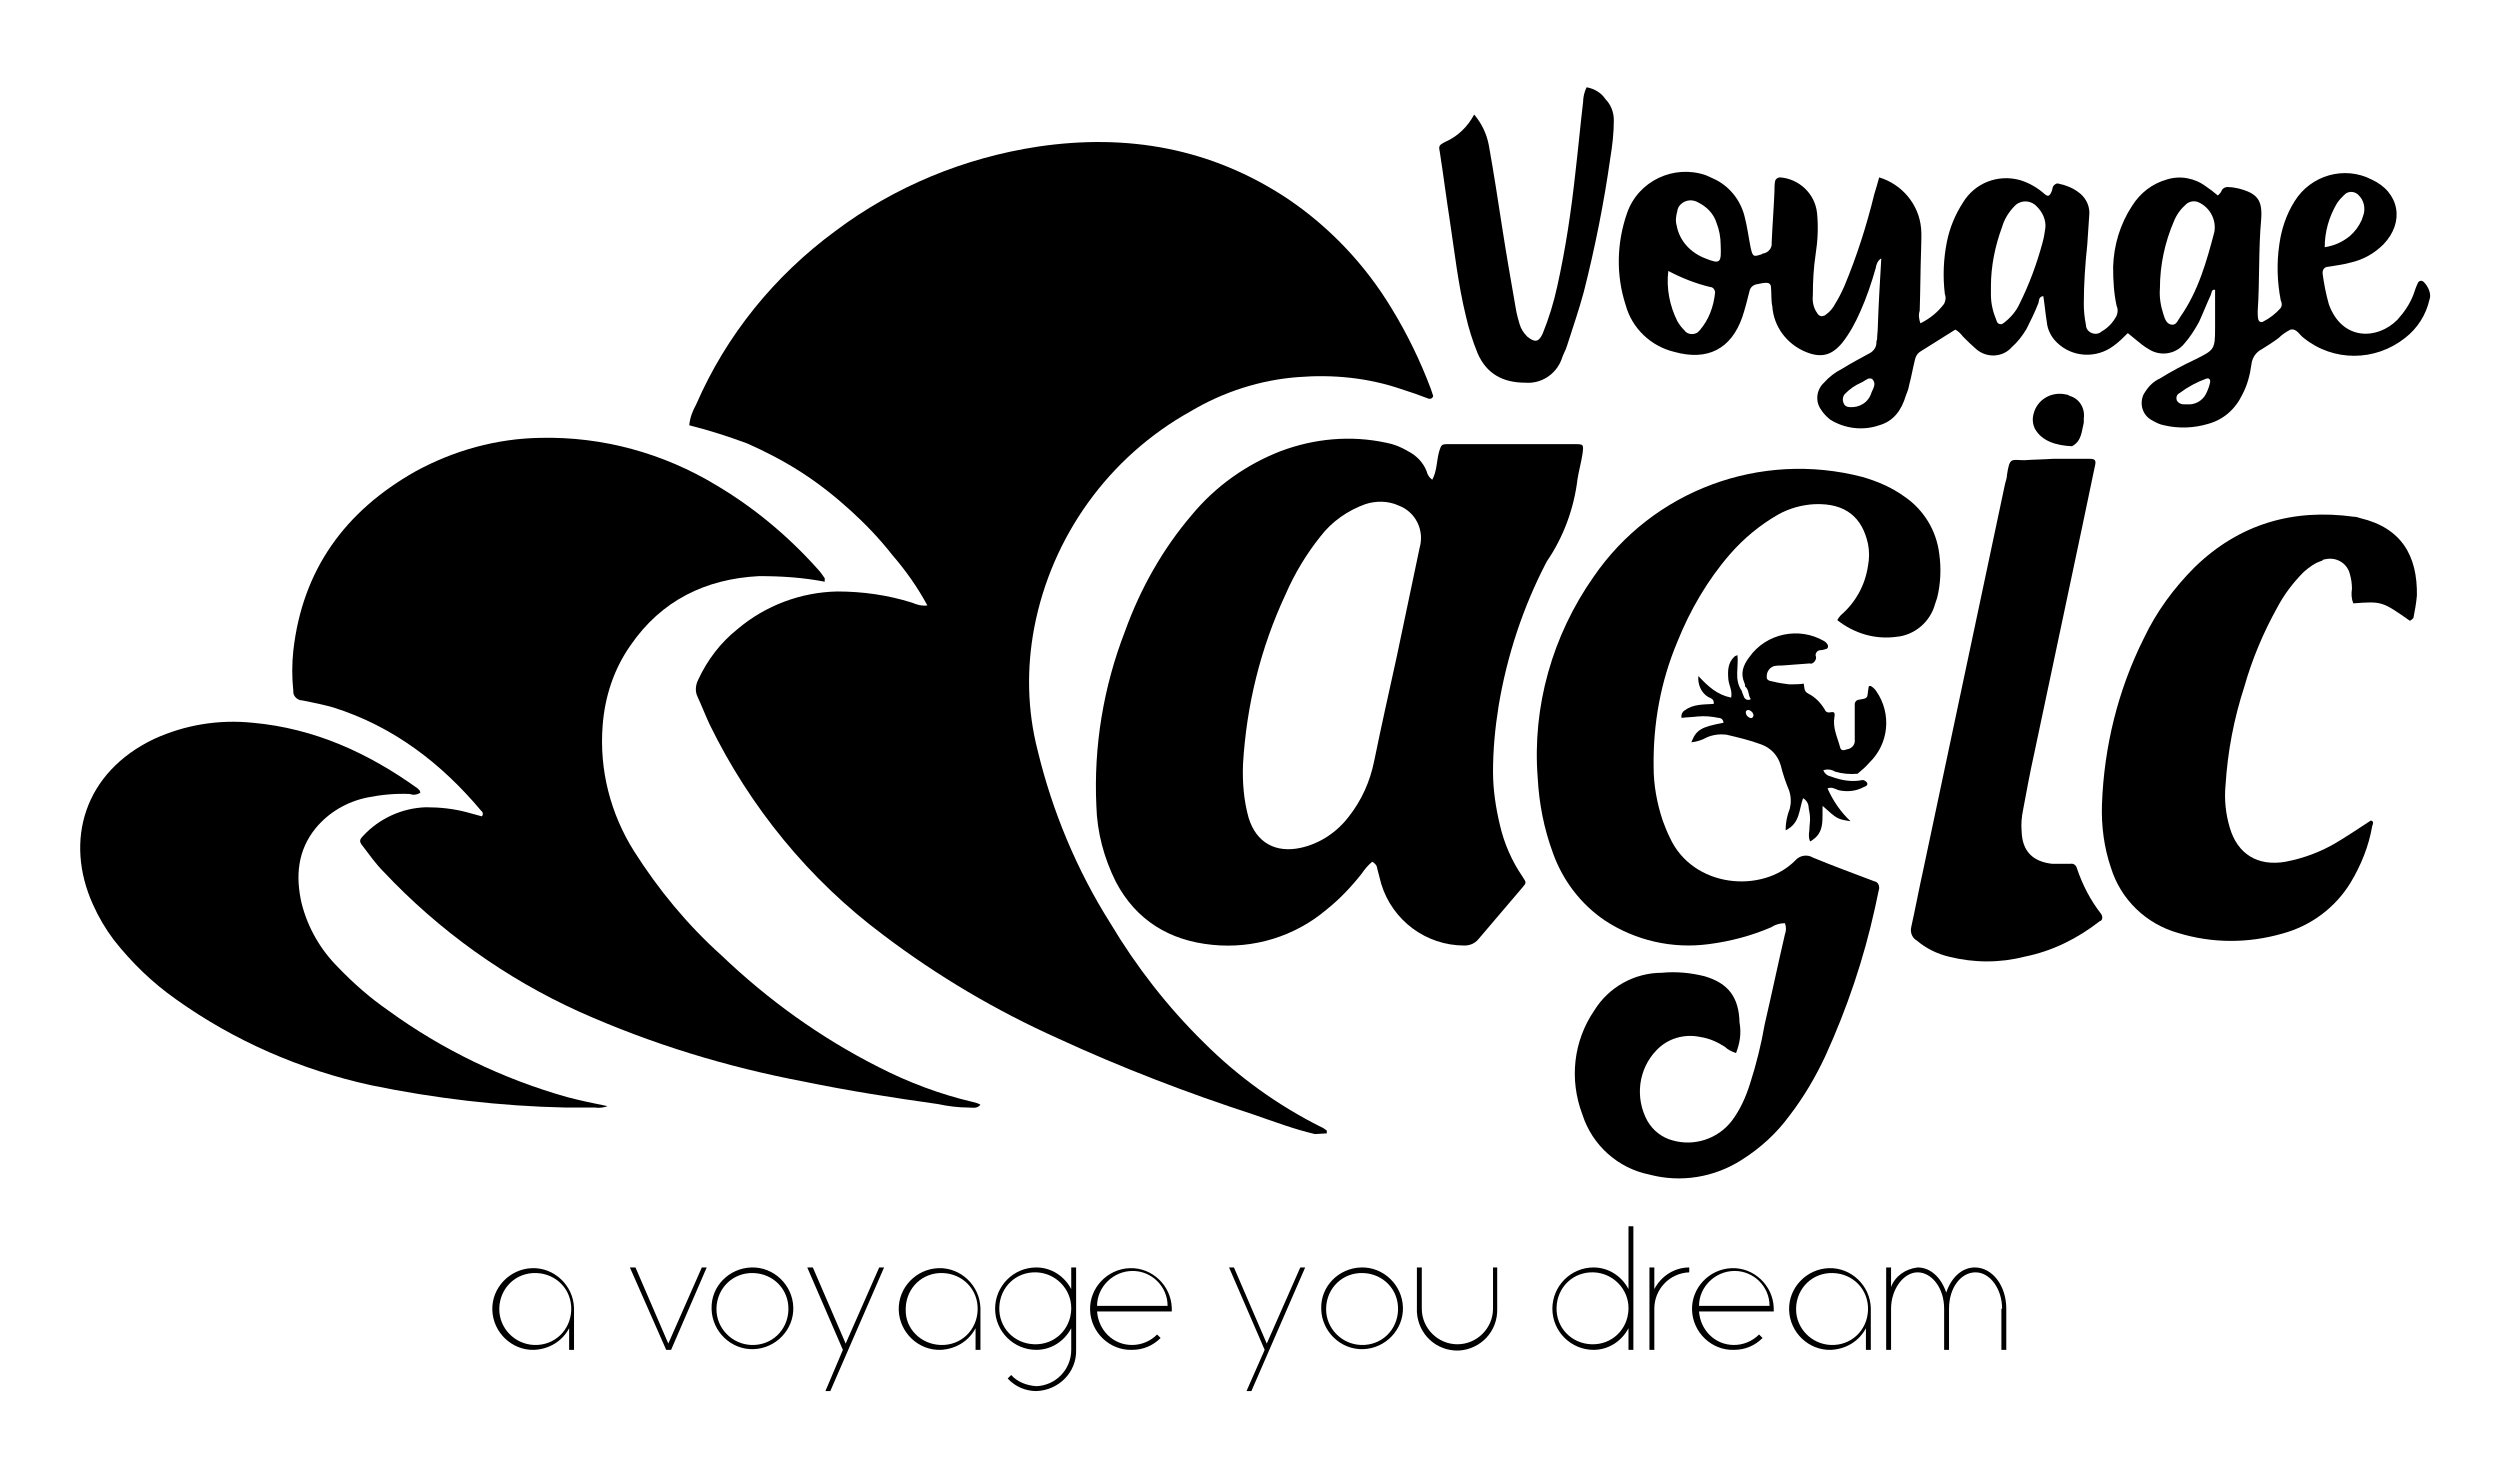
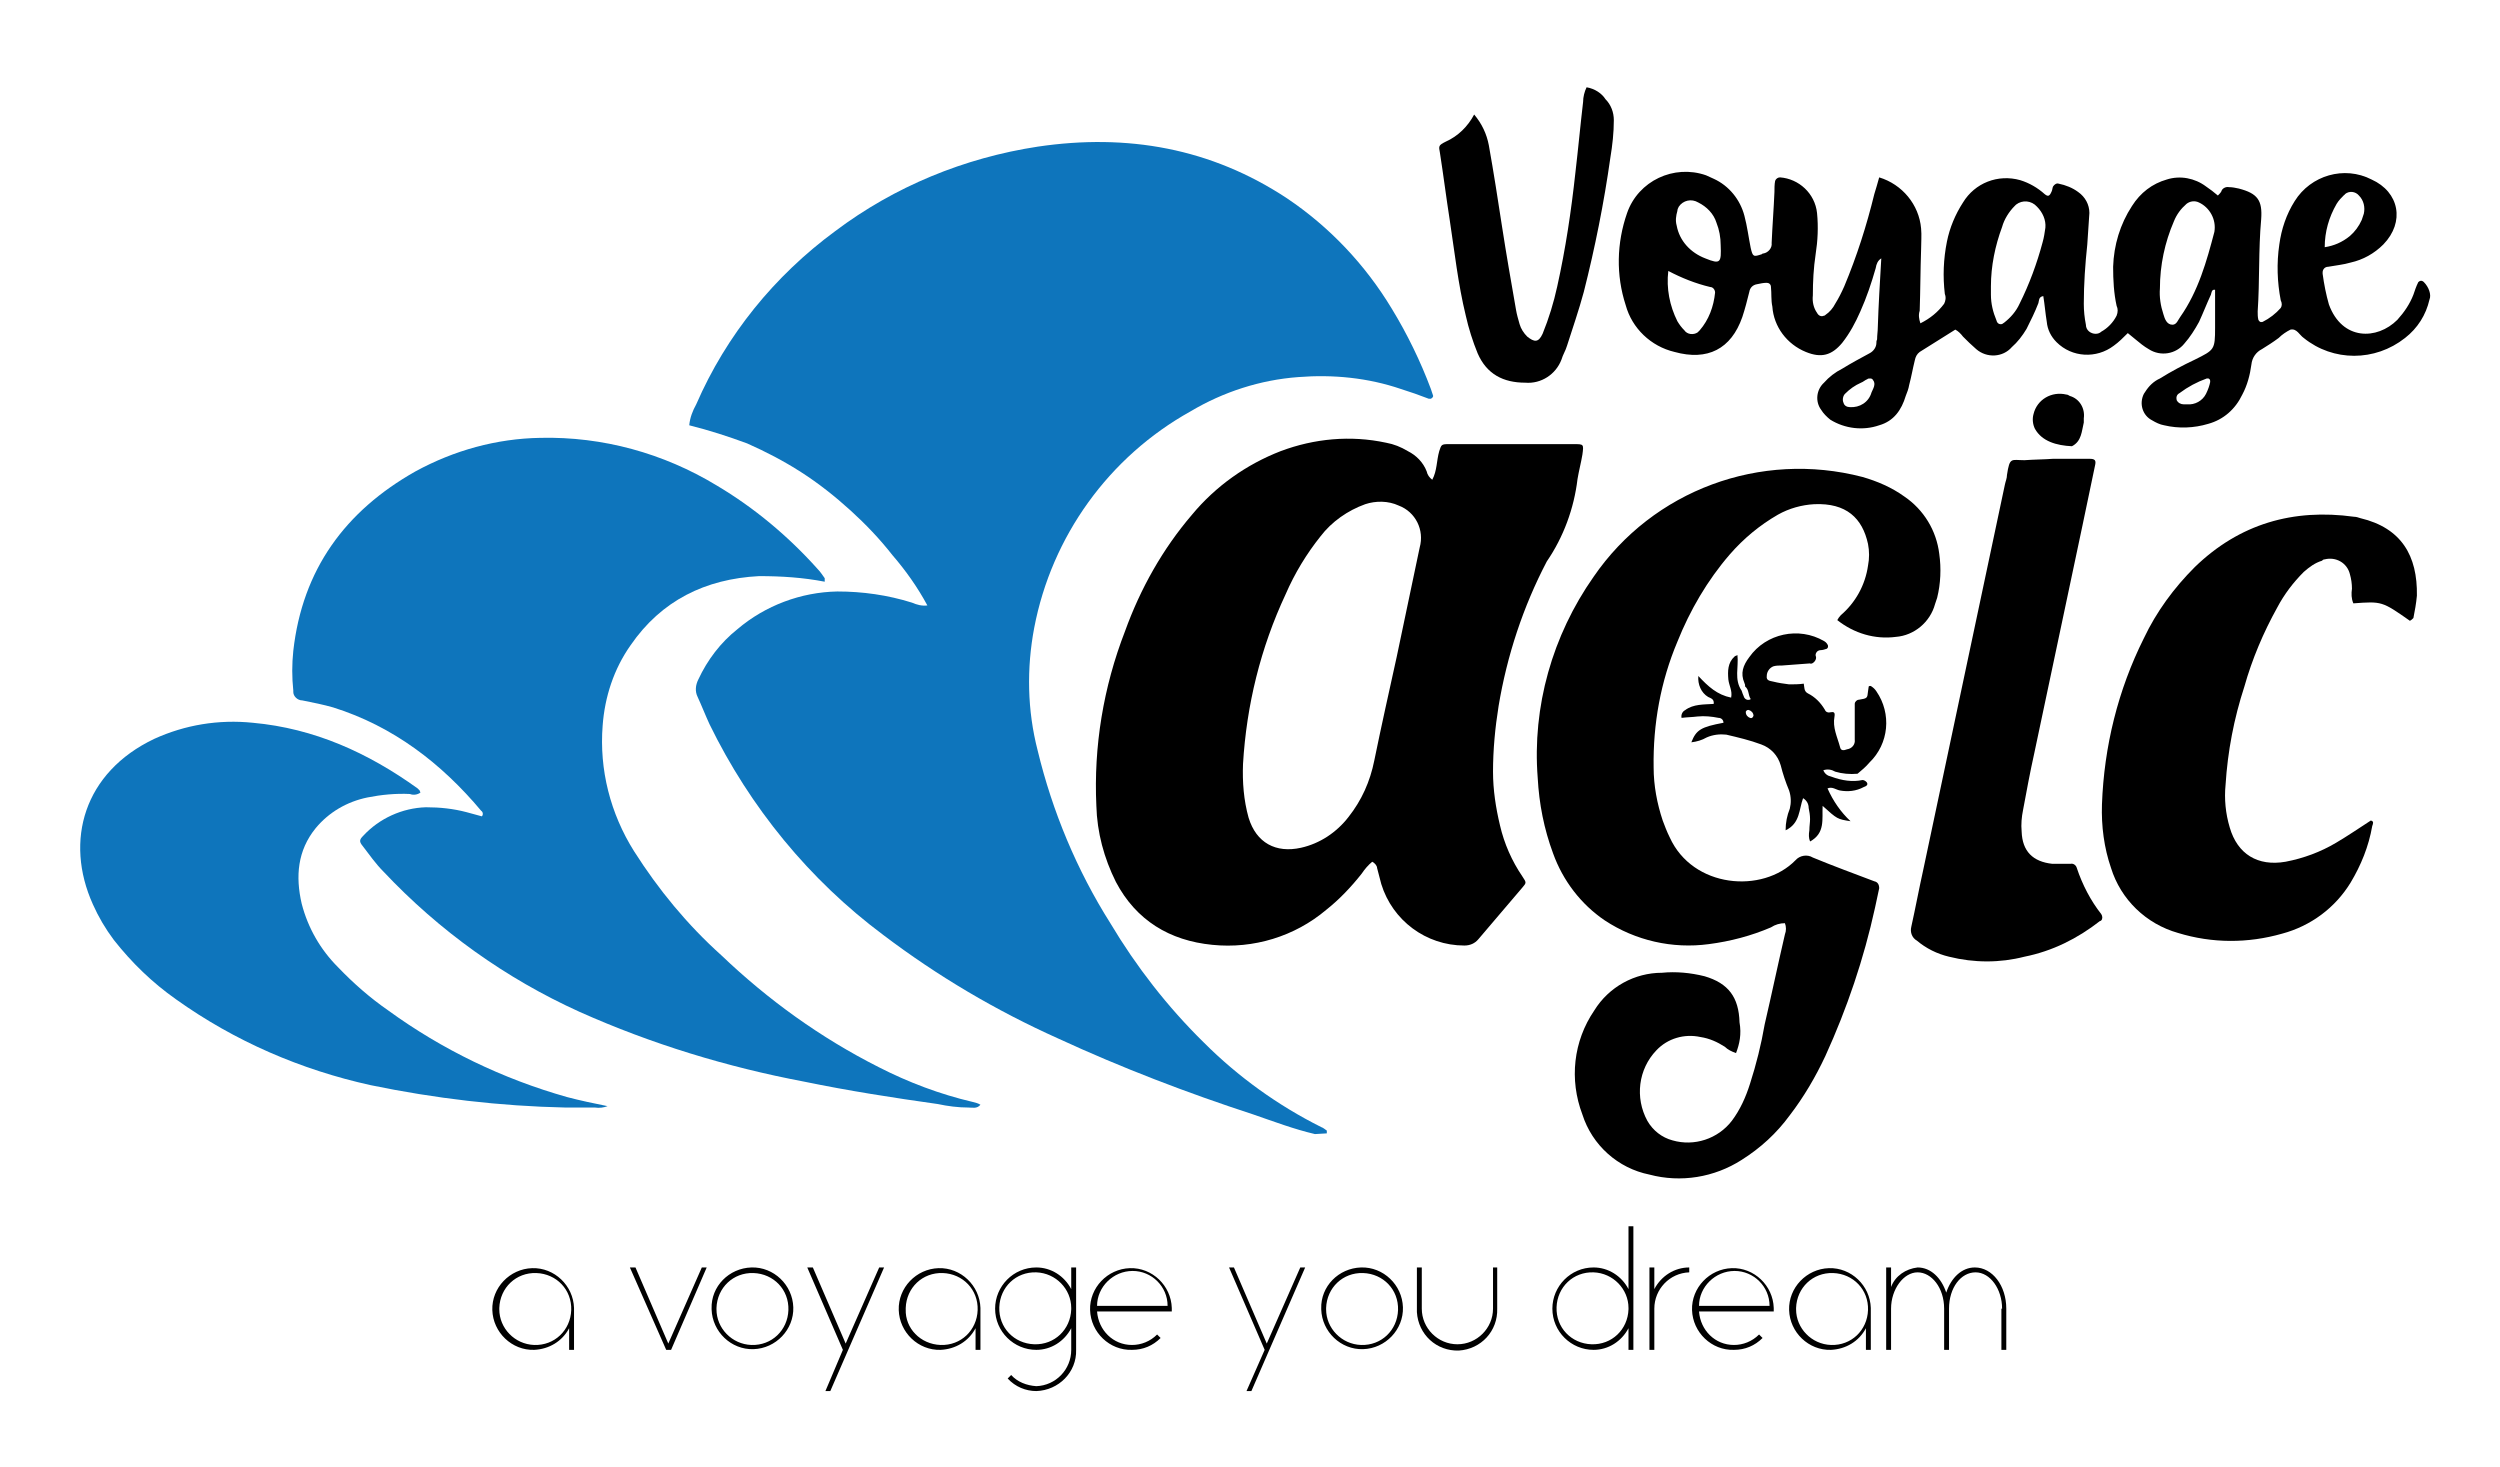
<svg xmlns="http://www.w3.org/2000/svg" id="logo" viewBox="0 0 358 210">
-   <g id="waves">
+   <g id="waves" fill="#0E75BC">
    <path class="st0 one" d="M188.3,162.4c-3-0.7-5.9-1.8-8.8-2.8c-9.5-3.1-18.9-6.7-28-10.9c-8.9-4-17.2-8.9-25-14.8    c-10.6-7.9-19.1-18.3-24.9-30.2c-0.6-1.3-1.1-2.6-1.7-3.9c-0.4-0.8-0.3-1.7,0.1-2.5c1.3-2.8,3.2-5.3,5.6-7.2    c4-3.4,9.1-5.3,14.3-5.4c3.6,0,7.2,0.5,10.7,1.6c0.7,0.3,1.4,0.5,2.2,0.4c-1.4-2.6-3.1-5-5-7.2c-1.8-2.3-3.8-4.4-6-6.4    c-2.2-2-4.6-3.9-7.1-5.5c-2.5-1.6-5-2.9-7.7-4.1c-2.7-1-5.5-1.9-8.3-2.6c0.1-1.1,0.5-2.1,1-3c4.3-9.9,11.2-18.4,19.9-24.8    c8.5-6.4,18.5-10.5,29-12.1c12.8-1.9,24.8,0.2,35.7,7.4c6.1,4.1,11.2,9.5,15,15.8c2.2,3.6,4.1,7.5,5.6,11.5    c0.1,0.3,0.2,0.6,0.3,0.9c0.1,0.2-0.1,0.4-0.3,0.5c-0.1,0-0.2,0-0.3,0c-1.3-0.5-2.7-1-4-1.4c-4.7-1.6-9.7-2.1-14.7-1.7    c-5.4,0.4-10.7,2.1-15.4,4.9c-11.7,6.5-19.9,17.9-22.4,31c-1.1,5.8-1,11.8,0.5,17.6c2.1,8.7,5.6,17.1,10.4,24.7    c3.7,6.2,8.2,12,13.4,17.1c4.9,4.9,10.6,9,16.8,12.1c0.3,0.1,0.5,0.3,0.8,0.5c0,0.1,0,0.3,0,0.4L188.3,162.4z" />
    <path class="st0 one" d="M138.7,158.6c-1.5,0-3-0.2-4.4-0.5c-6.4-0.9-12.8-1.9-19.1-3.2c-11.1-2.1-21.9-5.4-32.2-10    c-10.6-4.8-20.1-11.6-28.1-20.1c-1.1-1.1-2-2.4-3-3.7c-0.5-0.6-0.4-0.9,0.1-1.4c2.3-2.5,5.6-4,9-4.1c2,0,3.9,0.2,5.8,0.7l2.2,0.6    c0.2-0.2,0.2-0.6-0.1-0.8c0,0,0,0,0,0c-5.7-6.8-12.6-12.1-21.2-14.8c-1.4-0.4-2.9-0.7-4.4-1c-0.7,0-1.3-0.6-1.3-1.2    c0-0.1,0-0.1,0-0.2c-0.2-1.9-0.2-3.8,0-5.7c1.3-11.6,7.4-20,17.5-25.7c5.5-3,11.6-4.7,17.9-4.8c8.9-0.2,17.6,2.2,25.2,6.8    c5.4,3.2,10.3,7.3,14.5,12c0.4,0.4,0.7,0.9,1,1.3c0,0.2,0,0.3,0,0.5c-3.1-0.6-6.2-0.8-9.4-0.8c-7.7,0.4-14,3.5-18.4,9.9    c-2.4,3.4-3.7,7.4-4,11.5c-0.5,6.3,1.1,12.6,4.5,18c3.5,5.5,7.6,10.5,12.5,14.9c6.7,6.4,14.2,11.8,22.5,16c4.3,2.2,8.8,3.9,13.5,5    c0.4,0.1,0.8,0.2,1.1,0.4C139.9,158.8,139.3,158.6,138.7,158.6z" />
    <path class="st0 one" d="M85.2,158.6c-1.4,0-2.8,0-4.2,0c-9.4-0.2-18.7-1.3-27.9-3.2c-10-2.2-19.5-6.3-27.9-12.3    c-3.4-2.4-6.3-5.2-8.9-8.5c-1.2-1.6-2.2-3.3-3-5.1c-4.1-9.1-1.3-18.9,8.8-23.7c4.4-2,9.2-2.8,14.1-2.3c8.8,0.8,16.5,4.3,23.6,9.4    c0.1,0.1,0.2,0.2,0.3,0.3c0,0.1,0.1,0.2,0.1,0.3c-0.4,0.3-1,0.4-1.5,0.2c-2-0.1-4.1,0.1-6.1,0.5c-2.9,0.6-5.5,2.1-7.4,4.4    c-2.6,3.2-2.9,6.9-2,10.8c0.9,3.5,2.7,6.6,5.2,9.1c2.2,2.3,4.6,4.4,7.2,6.2c7.7,5.6,16.4,9.8,25.6,12.4c1.9,0.5,3.8,0.9,5.8,1.3    C86.5,158.6,85.8,158.7,85.2,158.6z" />
  </g>
  <path id="Crap" class="st0 one" d="M266.7,111.7c0.2,0,0.4,0.1,0.6,0.3c0.3,0.4-0.1,0.6-0.4,0.7c-1.1,0.6-2.3,0.7-3.4,0.5   c-0.6-0.1-1.1-0.6-1.8-0.3c0.8,1.8,1.9,3.4,3.3,4.7c-1.9-0.3-1.9-0.3-4-2.2c-0.1,1.9,0.4,3.9-1.8,5.1c-0.2-0.5-0.2-1-0.1-1.6   c0-0.6,0.1-1.1,0.1-1.6c0-0.6-0.1-1.1-0.2-1.6c0-0.6-0.3-1.1-0.8-1.4c-0.6,1.6-0.4,3.6-2.5,4.6c0-1.1,0.2-2.1,0.6-3.1   c0.2-0.8,0.2-1.7-0.1-2.6c-0.5-1.2-0.9-2.4-1.2-3.6c-0.4-1.4-1.4-2.5-2.8-3c-1.6-0.6-3.3-1-5-1.4c-0.9-0.1-1.9,0-2.8,0.4   c-0.7,0.4-1.4,0.6-2.2,0.7c0.7-1.8,1.4-2.2,4.6-2.8c0-0.4-0.3-0.7-0.7-0.7c0,0,0,0,0,0c-1-0.2-2-0.3-3-0.2c-0.8,0.1-1.5,0.1-2.3,0.2   c-0.1-0.4,0.1-0.9,0.5-1.1c1.2-0.9,2.7-0.8,4.1-0.9c0.1-0.7-0.4-0.8-0.8-1c-1-0.6-1.5-1.8-1.4-3c1.4,1.5,2.7,2.7,4.7,3.1   c0.2-1-0.3-1.7-0.4-2.6c-0.1-1.2-0.1-2.4,0.9-3.3c0.1-0.1,0.3-0.1,0.4-0.2c0.2,1.7-0.5,3.5,0.6,5.1c0.1,0.3,0.2,0.6,0.3,0.8   c0.1,0.4,0.5,0.6,0.8,0.5c0.1,0,0.1,0,0.2-0.1c-0.4-0.6-0.2-1.3-0.8-1.8c0-0.2,0-0.3-0.1-0.5c-0.6-1.4-0.2-2.5,0.7-3.7   c2.4-3.4,7.1-4.4,10.7-2.3c0.2,0.1,0.4,0.3,0.5,0.5c0.1,0.1,0.1,0.4,0,0.5c0,0-0.1,0.1-0.1,0.1c-0.3,0.1-0.6,0.2-0.9,0.2   c-0.3,0-0.6,0.2-0.7,0.6c0,0.1,0,0.1,0,0.2c0.2,0.4-0.1,0.9-0.5,1.1c-0.1,0-0.2,0.1-0.3,0c-1.3,0.1-2.7,0.2-4,0.3   c-0.4,0-0.8,0-1.2,0.1c-0.6,0.2-1,0.8-1,1.4c-0.1,0.7,0.5,0.7,0.9,0.8c0.8,0.2,1.5,0.3,2.3,0.4c0.7,0,1.4,0,2.1-0.1   c0.1,0.5,0,1.1,0.6,1.4c1,0.5,1.8,1.3,2.4,2.3c0.1,0.3,0.4,0.5,0.8,0.4c0.5-0.1,0.7,0,0.6,0.6c-0.3,1.6,0.4,2.9,0.8,4.4   c0.1,0.5,0.5,0.5,1,0.3c0.7-0.1,1.2-0.7,1.1-1.4c0,0,0-0.1,0-0.1c0-1.7,0-3.3,0-5c0-0.3,0.3-0.6,0.6-0.6c1.2-0.2,1.2-0.2,1.3-1.2   c0-0.2,0.1-0.5,0.1-0.7c0.1-0.1,0.3-0.1,0.4,0c0.3,0.2,0.5,0.4,0.7,0.7c2.2,3.2,1.8,7.5-1,10.2c-0.5,0.6-1.1,1.1-1.7,1.6   c-1.1,0.1-2.2,0-3.2-0.3c-0.5-0.3-1.1-0.4-1.7-0.2c0.2,0.5,0.6,0.8,1.1,0.9C263.8,111.8,265.3,112,266.7,111.7z M251.1,102.5   c0-0.4-0.3-0.7-0.6-0.8c-0.2-0.1-0.4,0-0.5,0.2c0,0,0,0.1,0,0.1c0,0.4,0.3,0.7,0.6,0.8C250.8,102.9,251,102.8,251.1,102.5   C251.1,102.6,251.1,102.5,251.1,102.5z" />
  <g id="magic">
    <path class="st1 one" d="M196.5,123.4c-0.6,0.5-1.1,1.1-1.5,1.7c-1.5,1.9-3.2,3.7-5.1,5.2c-4.5,3.8-10.4,5.6-16.3,5    c-6.1-0.6-10.9-3.5-13.8-9c-1.7-3.4-2.7-7.1-2.8-10.9c-0.4-8.5,1-17,4.1-25c2.2-6.1,5.4-11.8,9.6-16.7c3.4-4.1,7.8-7.2,12.7-9.1    c4.8-1.8,10-2.3,15.1-1.2c1.1,0.2,2.1,0.6,3.1,1.2c1.2,0.6,2.2,1.6,2.7,2.9c0.1,0.5,0.4,0.9,0.8,1.2c0.7-1.3,0.6-2.7,1-4.1    c0.3-0.9,0.3-1,1.3-1c1.6,0,3.3,0,5,0h13c1.4,0,1.4,0,1.2,1.5c-0.2,1.2-0.5,2.3-0.7,3.5c-0.5,4.2-2,8.3-4.4,11.8    c-3.4,6.5-5.7,13.5-6.9,20.7c-0.5,3.1-0.8,6.3-0.8,9.4c0,2.6,0.4,5.2,1,7.7c0.6,2.6,1.7,5.1,3.2,7.3c0.6,0.9,0.6,0.9,0,1.6    c-2.1,2.5-4.2,4.9-6.3,7.4c-0.5,0.6-1.2,0.9-2,0.9c-5.5,0-10.3-3.6-11.9-8.8c-0.2-0.8-0.4-1.5-0.6-2.3    C197.2,124,196.9,123.6,196.5,123.4z M178,109.4c-0.1,2.6,0.1,5.2,0.8,7.7c1.1,3.6,3.9,5.1,7.5,4.3c2.7-0.6,5.1-2.2,6.8-4.4    c1.9-2.4,3.1-5.1,3.7-8.1c1-4.9,2.1-9.8,3.2-14.8c1.1-5.2,2.2-10.5,3.3-15.7c0.7-2.5-0.6-5.1-3-6c-1.5-0.7-3.3-0.7-4.8-0.2    c-2.5,0.9-4.8,2.5-6.4,4.6c-2,2.5-3.7,5.3-5,8.3C180.5,92.8,178.5,101,178,109.4z" />
    <path class="st2 one" d="M248.6,150.8c-0.6-0.2-1.2-0.5-1.6-0.9c-1.1-0.7-2.2-1.2-3.5-1.4c-2.3-0.5-4.7,0.2-6.3,1.9    c-2.6,2.7-3.1,6.8-1.3,10.1c0.8,1.4,2.1,2.4,3.6,2.8c3.1,0.9,6.5-0.2,8.5-2.8c1.2-1.6,2-3.4,2.6-5.3c0.9-2.8,1.6-5.6,2.1-8.5    c1-4.3,1.9-8.6,2.9-12.9c0.2-0.5,0.2-1.1,0-1.6c-0.7,0-1.4,0.2-2,0.6c-2.8,1.2-5.8,2-8.9,2.4c-5.2,0.7-10.5-0.5-14.9-3.4    c-3.4-2.3-6-5.7-7.4-9.6c-1.3-3.5-2-7.1-2.2-10.8c-0.8-10.2,2.1-20.4,8-28.8c8.5-12.4,23.9-18.1,38.5-14.3c2.1,0.6,4.2,1.5,6,2.8    c2.8,1.9,4.6,4.9,5,8.2c0.3,2.1,0.2,4.3-0.3,6.3c-0.1,0.3-0.2,0.6-0.3,0.9c-0.7,2.6-3,4.5-5.6,4.7c-3,0.4-6-0.5-8.4-2.4    c0.1-0.2,0.3-0.5,0.5-0.7c2.1-1.8,3.5-4.3,3.9-7.1c0.2-1,0.2-2.1,0-3.1c-0.8-3.7-3.1-5.9-7.7-5.7c-1.8,0.1-3.6,0.6-5.2,1.5    c-2.6,1.5-4.9,3.4-6.9,5.7c-3.2,3.7-5.7,8-7.5,12.5c-2.4,5.7-3.5,11.8-3.4,18c0,2.6,0.5,5.2,1.3,7.6c0.3,0.8,0.6,1.6,1,2.4    c3.3,7.3,13.3,8.1,18,3.3c0.6-0.7,1.7-0.9,2.5-0.4c2.9,1.2,5.9,2.3,8.8,3.4c0.5,0.1,0.7,0.5,0.7,1c0,0,0,0,0,0    c-0.2,0.9-0.4,1.9-0.6,2.8c-1.6,7.3-4,14.4-7.1,21.2c-1.4,3-3.1,5.9-5.1,8.5c-1.9,2.6-4.2,4.7-6.9,6.4c-3.9,2.5-8.7,3.3-13.2,2.1    c-4.5-0.9-8.2-4.2-9.6-8.6c-1.9-5-1.3-10.5,1.7-14.9c2.1-3.4,5.8-5.4,9.7-5.4c2-0.2,4.1,0,6.1,0.5c3.4,1,4.9,3,5,6.6    C249.4,148.1,249.1,149.5,248.6,150.8z" />
    <path class="st3 one" d="M345.1,88.9c-4-2.8-4-2.8-8.1-2.5c-0.3-0.7-0.3-1.4-0.2-2.1c0-0.7-0.1-1.4-0.3-2.1c-0.4-1.6-2-2.5-3.6-2.1    c-0.2,0-0.3,0.1-0.4,0.2c-1,0.3-1.8,0.9-2.6,1.6c-1.5,1.5-2.8,3.2-3.8,5.1c-2,3.6-3.6,7.4-4.7,11.3c-1.5,4.6-2.4,9.3-2.7,14.1    c-0.2,2,0,4.1,0.6,6.1c1.1,3.8,4,5.6,8,4.9c2.6-0.5,5-1.4,7.2-2.7c1.7-1,3.3-2.1,5-3.2c0.5,0.1,0.3,0.5,0.2,0.8    c-0.5,2.9-1.6,5.6-3.1,8.1c-2.2,3.6-5.7,6.2-9.8,7.3c-4.9,1.4-10,1.4-14.9-0.1c-4.6-1.3-8.2-4.8-9.6-9.3c-1-2.9-1.4-6-1.3-9.1    c0.3-8.3,2.3-16.4,6-23.8c1.8-3.8,4.3-7.2,7.3-10.2c6.4-6.2,14.1-8.4,22.8-7.2c0.3,0,0.6,0.1,0.9,0.2c5.9,1.4,8.2,5.4,8.1,11.1    c-0.1,1.1-0.3,2.2-0.5,3.2C345.4,88.7,345.3,88.8,345.1,88.9z" />
    <path class="st2 one" d="M294,65.7c1.7,0,3.5,0,5.2,0c0.8,0,1,0.2,0.8,1c-0.6,2.9-1.2,5.7-1.8,8.6c-2.3,10.9-4.6,21.7-6.9,32.6    c-0.6,2.7-1.1,5.4-1.6,8.1c-0.2,1-0.3,2-0.2,3.1c0.1,2.8,1.6,4.3,4.4,4.6c0.9,0,1.7,0,2.6,0c0.4-0.1,0.8,0.2,0.9,0.6    c0.8,2.4,2,4.7,3.5,6.6c0.2,0.3,0.2,0.7,0,0.9c0,0-0.1,0.1-0.2,0.1c-3.2,2.5-6.8,4.3-10.8,5.1c-3.5,0.9-7.2,0.9-10.8,0    c-1.7-0.4-3.3-1.2-4.6-2.3c-0.7-0.4-1-1.2-0.8-2c0.6-2.7,1.1-5.4,1.7-8.1c3.9-18.4,7.8-36.8,11.7-55.2c0.1-0.5,0.3-0.9,0.3-1.4    c0.4-2.6,0.6-2.1,2.5-2.1C291.3,65.8,292.6,65.8,294,65.7C294,65.8,294,65.8,294,65.7z" />
    <path class="st4 one" d="M298.4,59.9c0,0.2,0,0.4,0,0.6c-0.3,1.2-0.3,2.7-1.7,3.4c-2.2-0.1-4.3-0.7-5.3-2.5c-0.3-0.6-0.4-1.4-0.2-2.1    c0.5-2.1,2.6-3.3,4.7-2.8c0.2,0,0.3,0.1,0.5,0.2C297.8,57.1,298.6,58.5,298.4,59.9z" />
  </g>
  <g id="voyage">
    <path class="st0 one" d="M347.1,40.4C347,40.4,347,40.4,347.1,40.4c-0.3-0.3-0.6-0.2-0.8,0c-0.3,0.6-0.5,1.2-0.7,1.8    c-0.5,1.3-1.3,2.5-2.3,3.6c-2.9,2.9-7.9,3-9.8-2.2c-0.4-1.4-0.7-2.9-0.9-4.4c0-0.1,0-0.1,0-0.2c0-0.4,0.3-0.8,0.8-0.8    c1.1-0.2,2.2-0.3,3.2-0.6c1.8-0.4,3.4-1.3,4.7-2.6c3.1-3.2,2.3-7.5-1.7-9.3c-3.9-2-8.7-0.6-11,3.1c-1.2,1.9-1.9,4-2.2,6.2    c-0.4,2.7-0.3,5.4,0.2,8c0.2,0.4,0.2,0.8,0,1.1c-0.7,0.8-1.6,1.5-2.6,2c0,0,0,0-0.1,0c-0.2,0.1-0.4-0.1-0.5-0.3    c-0.1-0.4-0.1-0.8-0.1-1.2c0.3-4.4,0.1-8.8,0.5-13.2c0.2-2.7-0.5-3.7-3.2-4.4c-0.5-0.1-0.9-0.2-1.4-0.2c-0.5-0.1-1,0.2-1.1,0.6    c-0.1,0.2-0.3,0.4-0.5,0.6c-0.6-0.5-1.1-0.9-1.7-1.3c-1.6-1.2-3.7-1.6-5.6-1c-2.1,0.6-3.8,1.9-5,3.8c-1.7,2.6-2.6,5.6-2.7,8.7    c0,1.9,0.1,3.8,0.5,5.6c0.2,0.4,0.2,0.9,0,1.4c-0.5,1-1.3,1.8-2.2,2.3c-0.2,0.2-0.5,0.3-0.8,0.3c-0.7,0-1.4-0.5-1.4-1.3    c-0.2-1-0.3-2-0.3-3c0-2.8,0.2-5.7,0.5-8.5c0.1-1.5,0.2-3,0.3-4.5c0-1.2-0.6-2.3-1.6-3c-0.8-0.6-1.8-1-2.8-1.2    c-0.3-0.1-0.6,0.1-0.8,0.4c-0.1,0.2-0.1,0.5-0.2,0.7c-0.3,0.7-0.5,0.8-1,0.4c-1-0.9-2.2-1.6-3.5-2c-3.2-0.9-6.5,0.4-8.2,3.2    c-1.1,1.7-1.9,3.6-2.3,5.6c-0.5,2.5-0.6,5-0.3,7.5c0.2,0.5,0.1,1-0.1,1.4c-0.9,1.2-2,2.1-3.4,2.8c-0.2-0.6-0.3-1.2-0.1-1.8    c0.1-2.9,0.1-5.8,0.2-8.7c0-1.1,0.1-2.1,0-3.1c-0.3-3.4-2.7-6.3-6-7.3c-0.2,0.8-0.5,1.7-0.7,2.4c-1.1,4.5-2.5,8.9-4.3,13.2    c-0.4,0.9-0.8,1.7-1.3,2.5c-0.3,0.6-0.8,1.2-1.4,1.6c-0.1,0.1-0.1,0.1-0.2,0.1c-0.4,0.2-0.8,0-1-0.4c-0.5-0.7-0.7-1.6-0.6-2.5    c0-2,0.1-3.9,0.4-5.9c0.3-1.9,0.4-3.9,0.2-5.9c-0.3-2.8-2.6-4.9-5.3-5.1c0,0,0,0,0,0c-0.3,0-0.6,0.2-0.7,0.5    c-0.1,0.5-0.1,1.1-0.1,1.6c-0.1,2.4-0.3,4.9-0.4,7.3c0.1,0.7-0.5,1.4-1.2,1.5c-0.1,0-0.1,0-0.2,0.1c-1.2,0.4-1.3,0.4-1.6-0.9    c-0.3-1.5-0.5-3.1-0.9-4.6c-0.6-2.3-2.2-4.3-4.4-5.3c-0.4-0.2-0.7-0.3-1.1-0.5c-4.6-1.6-9.7,0.8-11.3,5.4    c-1.5,4.3-1.6,8.9-0.2,13.2c0.9,3.3,3.6,5.9,7,6.7c4.7,1.3,8.1-0.4,9.7-5c0.4-1.2,0.7-2.4,1-3.6c0.1-0.6,0.5-1,1.1-1.1    c0.5-0.1,0.9-0.2,1.4-0.2c0,0,0,0,0,0c0.3,0,0.6,0.2,0.6,0.6c0.1,0.9,0,1.9,0.2,2.8c0.2,2.9,2.1,5.4,4.8,6.5    c2.2,0.9,3.7,0.5,5.2-1.3c1.1-1.4,1.9-2.9,2.6-4.5c0.9-2,1.6-4.1,2.2-6.2c0.1-0.6,0.3-1.1,0.8-1.4c-0.2,3.5-0.4,6.7-0.5,9.9    c0,0.5-0.1,1.1-0.1,1.7c-0.1,0.2-0.1,0.3-0.1,0.5c0,0.6-0.4,1.2-1,1.5c-1.3,0.7-2.6,1.4-3.9,2.2c-1,0.5-1.9,1.2-2.6,2    c-1.1,1-1.3,2.7-0.4,3.9c0.3,0.5,0.8,1,1.3,1.4c2.1,1.3,4.7,1.6,7,0.8c2.1-0.6,3.2-2.2,3.8-4.2c0.2-0.5,0.4-1,0.5-1.6    c0.3-1.1,0.5-2.3,0.8-3.5c0.1-0.5,0.3-0.9,0.7-1.2l5.1-3.2c0.4,0.2,0.8,0.6,1.1,1c0.6,0.6,1.2,1.2,1.9,1.8c1.5,1.3,3.8,1.2,5.1-0.3    c0.8-0.7,1.5-1.6,2.1-2.6c0.6-1.2,1.2-2.4,1.7-3.7c0.1-0.3,0-0.9,0.7-1c0.2,1.2,0.3,2.5,0.5,3.7c0.1,1.1,0.6,2.1,1.4,2.9    c2.2,2.2,5.7,2.4,8.2,0.5c0.7-0.5,1.3-1.1,2-1.8c0.4,0.3,0.7,0.6,1.1,0.9c0.6,0.5,1.2,1,1.9,1.4c1.7,1.1,3.9,0.7,5.1-0.8    c0.8-0.9,1.5-2,2.1-3.1c0.6-1.3,1.1-2.6,1.7-3.9c0.1-0.3,0.1-0.8,0.6-0.7c0,1.8,0,3.6,0,5.4c0,3.2-0.1,3.2-2.9,4.6    c-1.7,0.8-3.4,1.7-5,2.7c-0.9,0.4-1.6,1.1-2.1,1.9c-0.1,0.1-0.1,0.2-0.2,0.3c-0.7,1.4-0.2,3.1,1.2,3.8c0.5,0.3,1.1,0.6,1.7,0.7    c2.1,0.5,4.3,0.4,6.3-0.2c2.2-0.6,3.9-2.1,4.9-4.2c0.7-1.3,1.1-2.8,1.3-4.3c0.1-1,0.7-1.8,1.5-2.2c0.8-0.5,1.6-1,2.4-1.6    c0.5-0.5,1.1-0.9,1.7-1.2c0.9-0.2,1.3,0.8,1.9,1.2c4.2,3.4,10.2,3.4,14.5,0c1.8-1.4,3-3.3,3.5-5.5    C348.2,42.2,347.8,41.1,347.1,40.4z M332.9,35.4c0-2.2,0.6-4.3,1.7-6.2c0.3-0.5,0.7-0.9,1.1-1.3c0,0,0.1,0,0.1-0.1    c0.6-0.5,1.5-0.4,2,0.2c0.7,0.7,0.9,1.7,0.7,2.6c-0.1,0.3-0.2,0.6-0.3,0.9c-0.4,0.9-1,1.7-1.7,2.3    C335.4,34.7,334.2,35.2,332.9,35.4L332.9,35.4C332.9,35.4,332.9,35.4,332.9,35.4z M243.4,47.3c-0.1,0.1-0.2,0.2-0.3,0.3    c-0.6,0.4-1.5,0.3-1.9-0.3c-0.4-0.4-0.7-0.8-1-1.3c-1.1-2.2-1.6-4.7-1.3-7.2l0,0c1.9,1,3.9,1.8,6,2.3c0.4,0,0.7,0.4,0.7,0.8    C245.4,43.9,244.7,45.8,243.4,47.3z M244.2,37c-2.1-0.8-3.7-2.5-4.1-4.7c-0.2-0.7-0.1-1.4,0.1-2.1c0-0.2,0.1-0.4,0.2-0.6    c0.6-0.9,1.8-1.2,2.8-0.6c1.2,0.6,2.2,1.6,2.6,2.9c0.4,1,0.6,2.1,0.6,3.2l0,0C246.5,37.6,246.4,37.9,244.2,37z M268,56.2    c-0.4,1.4-1.7,2.2-3.1,2.1c-0.4,0-0.8-0.2-0.9-0.6c-0.2-0.4-0.1-1,0.2-1.3c0.7-0.7,1.4-1.2,2.3-1.6c0.3-0.1,0.6-0.4,0.9-0.5    c0.1-0.1,0.2-0.1,0.4-0.1c0.1,0,0.3,0,0.4,0.2c0,0,0,0,0,0l0,0C268.7,55,268.2,55.7,268,56.2z M292.5,34.7c-0.8,3-1.9,6-3.3,8.8    c-0.5,1.1-1.3,2-2.2,2.7c-0.1,0.1-0.2,0.1-0.3,0.2c-0.4,0.1-0.7-0.1-0.8-0.5c-0.5-1.2-0.8-2.4-0.8-3.7c0-0.4,0-0.8,0-1.2l0,0    c0-2.9,0.6-5.8,1.6-8.5c0.3-1.1,1-2.2,1.8-3c0.1-0.1,0.1-0.1,0.2-0.2c0.9-0.7,2.2-0.6,3,0.3c0.8,0.8,1.3,1.9,1.2,3    C292.8,33.3,292.7,34,292.5,34.7z M317.1,33.2c-1.1,4.2-2.3,8.5-4.9,12.2c-0.3,0.4-0.5,1.1-1.1,1.1c-0.8,0-1.1-0.8-1.3-1.5    c-0.4-1.2-0.6-2.5-0.5-3.7h0c0-3.3,0.7-6.6,2-9.6c0.4-1,1-1.8,1.8-2.5c0.5-0.4,1.2-0.5,1.8-0.2C316.4,29.7,317.4,31.4,317.1,33.2z     M315.9,56.4c-0.5,1-1.6,1.6-2.7,1.5h-0.5c-0.4,0-0.8-0.2-1-0.6c0,0,0,0,0,0c0,0,0,0,0,0c-0.1-0.4,0-0.8,0.4-1    c1.2-0.9,2.5-1.6,3.9-2.1c0.1,0,0.2,0,0.2,0c0.1,0,0.1,0,0.2,0.1c0.1,0.1,0.1,0.2,0.1,0.4C316.4,55.2,316.2,55.8,315.9,56.4z" />
    <path class="st0 one" d="M227.2,12.5c-0.3,0.6-0.5,1.4-0.5,2.1c-0.4,3.4-0.7,6.7-1.1,10.1c-0.6,5.5-1.4,10.9-2.6,16.3    c-0.5,2.3-1.2,4.6-2.1,6.8c-0.6,1.3-1.2,1.2-2.2,0.4c-0.5-0.5-0.9-1.1-1.1-1.8c-0.2-0.7-0.4-1.4-0.5-2c-0.7-4-1.4-8-2-11.9    s-1.2-7.8-1.9-11.7c-0.3-1.6-1-3.1-2.1-4.4c-0.9,1.7-2.3,3.1-4.1,3.9c-1,0.5-1,0.6-0.8,1.6c0.5,3.2,0.9,6.4,1.4,9.6    c0.7,4.6,1.2,9.2,2.3,13.7c0.4,1.8,1,3.7,1.7,5.4c1.3,3,3.7,4.2,6.8,4.2c2.3,0.2,4.4-1.2,5.2-3.3c0.2-0.7,0.6-1.3,0.8-2    c0.8-2.5,1.7-5.1,2.4-7.7c1.6-6.3,2.9-12.8,3.8-19.2c0.3-1.8,0.5-3.6,0.5-5.4c0-1.1-0.4-2.2-1.2-3    C229.4,13.4,228.4,12.7,227.2,12.5z" />
  </g>
  <g id="Slogan">
    <path class="st5 one" d="M81.5,190.2c-1,1.9-2.9,3-5,3.1c-3.2,0.1-5.9-2.5-6-5.7c-0.1-3.2,2.5-5.9,5.7-6s5.9,2.5,6,5.7c0,0,0,0.1,0,0.1    v5.9h-0.7V190.2z M76.5,192.6c2.9,0.1,5.2-2.1,5.3-5c0.1-2.9-2.1-5.2-5-5.3s-5.2,2.1-5.3,5c0,0.1,0,0.1,0,0.2    C71.5,190.2,73.7,192.5,76.5,192.6L76.5,192.6z" />
    <path class="st5 one" d="M90.2,181.5H91l4.7,10.9l4.8-10.9h0.7l-5.1,11.8h-0.7L90.2,181.5z" />
    <path class="st5 one" d="M107.6,181.5c3.2-0.1,5.9,2.5,6,5.7c0.1,3.2-2.5,5.9-5.7,6s-5.9-2.5-6-5.7c0,0,0-0.1,0-0.1    C101.8,184.2,104.4,181.6,107.6,181.5C107.6,181.5,107.6,181.5,107.6,181.5z M107.6,192.6c2.9,0.1,5.2-2.1,5.3-5    c0.1-2.9-2.1-5.2-5-5.3s-5.2,2.1-5.3,5c0,0.1,0,0.1,0,0.2C102.6,190.2,104.8,192.5,107.6,192.6L107.6,192.6z" />
    <path class="st5 one" d="M118.9,199.2h-0.7l2.5-5.9l-5.1-11.8h0.8l4.7,10.9l4.8-10.9h0.7L118.9,199.2z" />
    <path class="st5 one" d="M139.7,190.2c-1,1.9-2.9,3-5,3.1c-3.2,0.1-5.9-2.5-6-5.7c-0.1-3.2,2.5-5.9,5.7-6c3.2-0.1,5.9,2.5,6,5.7    c0,0,0,0.1,0,0.1v5.9h-0.7L139.7,190.2L139.7,190.2z M134.7,192.6c2.9,0.1,5.2-2.1,5.3-5c0.1-2.9-2.1-5.2-5-5.3    c-2.9-0.1-5.2,2.1-5.3,5c0,0.1,0,0.1,0,0.2C129.6,190.2,131.8,192.5,134.7,192.6L134.7,192.6z" />
    <path class="st5 one" d="M144.8,196.9c0.9,1,2.2,1.5,3.6,1.6c2.8-0.1,5-2.4,5-5.2v-3.1c-1,1.9-2.9,3.1-5,3.1c-3.2,0-5.9-2.6-5.9-5.9    c0-3.2,2.6-5.9,5.9-5.9c2.1,0,4,1.2,5,3.1v-3.1h0.7v11.8c0.1,3.2-2.5,5.8-5.7,5.9c-1.5,0-3-0.6-4.1-1.8L144.8,196.9z M148.4,182.2    c-2.9-0.1-5.2,2.1-5.3,5c-0.1,2.9,2.1,5.2,5,5.3c2.9,0.1,5.2-2.1,5.3-5c0-0.1,0-0.1,0-0.2C153.4,184.6,151.2,182.3,148.4,182.2    L148.4,182.2z" />
    <path class="st5 one" d="M157.1,187.8c0.2,2.7,2.3,4.8,5,4.8c1.3,0,2.6-0.5,3.6-1.5l0.5,0.5c-1.1,1.1-2.5,1.7-4.1,1.7    c-3.2,0.1-5.9-2.5-6-5.7c-0.1-3.2,2.5-5.9,5.7-6c3.2-0.1,5.9,2.5,6,5.7c0,0,0,0.1,0,0.1v0.4L157.1,187.8L157.1,187.8z M157.1,187    h10.1c0-2.8-2.3-5-5-5C159.4,182,157.1,184.3,157.1,187L157.1,187z" />
    <path class="st5 one" d="M179.2,199.2h-0.7l2.6-5.9l-5.1-11.8h0.7l4.7,10.9l4.8-10.9h0.7L179.2,199.2z" />
    <path class="st5 one" d="M194.9,181.5c3.2-0.1,5.9,2.5,6,5.7c0.1,3.2-2.5,5.9-5.7,6c-3.2,0.1-5.9-2.5-6-5.7c0,0,0-0.1,0-0.1    C189.1,184.2,191.7,181.6,194.9,181.5C194.9,181.5,194.9,181.5,194.9,181.5z M194.9,192.6c2.9,0.1,5.2-2.1,5.3-5    c0.1-2.9-2.1-5.2-5-5.3c-2.9-0.1-5.2,2.1-5.3,5c0,0.1,0,0.1,0,0.2C189.9,190.2,192.1,192.5,194.9,192.6L194.9,192.6z" />
    <path class="st5 one" d="M213.7,181.5h0.7v5.9c0.1,3.2-2.3,5.8-5.5,6c-3.2,0.1-5.8-2.3-6-5.5c0-0.2,0-0.3,0-0.5v-5.9h0.7v5.9    c0,2.8,2.3,5.1,5.1,5.1s5.1-2.3,5.1-5.1V181.5z" />
    <path class="st5 one" d="M233.9,193.3h-0.7v-3.1c-1,1.9-2.9,3.1-5,3.1c-3.2,0-5.9-2.6-5.9-5.9c0-3.2,2.6-5.9,5.9-5.9c2.1,0,4,1.2,5,3.1    v-9h0.7V193.3L233.9,193.3z M228.2,182.2c-2.9-0.1-5.2,2.1-5.3,5c-0.1,2.9,2.1,5.2,5,5.3c2.9,0.1,5.2-2.1,5.3-5c0-0.1,0-0.1,0-0.2    C233.2,184.6,231,182.3,228.2,182.2z" />
    <path class="st5 one" d="M236.9,193.3h-0.7v-11.8h0.7v3.1c1-1.9,2.9-3.1,5-3.1v0.7c-2.8,0.1-5,2.4-5,5.2V193.3L236.9,193.3z" />
    <path class="st5 one" d="M243.3,187.8c0.2,2.7,2.3,4.8,5,4.8c1.3,0,2.6-0.5,3.6-1.5l0.5,0.5c-1.1,1.1-2.5,1.7-4.1,1.7    c-3.2,0.1-5.9-2.5-6-5.7c-0.1-3.2,2.5-5.9,5.7-6c3.2-0.1,5.9,2.5,6,5.7c0,0,0,0.1,0,0.1v0.4L243.3,187.8L243.3,187.8z M243.3,187    h10.1c0-2.8-2.3-5-5-5C245.6,182,243.3,184.3,243.3,187L243.3,187z" />
    <path class="st5 one" d="M267.2,190.2c-1,1.9-2.9,3-5,3.1c-3.2,0.1-5.9-2.5-6-5.7c-0.1-3.2,2.5-5.9,5.7-6c3.2-0.1,5.9,2.5,6,5.7    c0,0,0,0.1,0,0.1v5.9h-0.7L267.2,190.2L267.2,190.2z M262.2,192.6c2.9,0.1,5.2-2.1,5.3-5c0.1-2.9-2.1-5.2-5-5.3s-5.2,2.1-5.3,5    c0,0.1,0,0.1,0,0.2C257.2,190.2,259.4,192.5,262.2,192.6L262.2,192.6z" />
    <path class="st5 one" d="M286.7,187.4c0-2.8-1.7-5.2-3.8-5.2s-3.8,2.2-3.8,5.2v5.9h-0.7v-5.9c0-3-1.8-5.2-3.8-5.2s-3.8,2.4-3.8,5.2v5.9    h-0.7v-11.8h0.7v2.8c0.6-1.6,2.1-2.6,3.8-2.8c1.9,0,3.4,1.5,4.1,3.6c0.7-2.1,2.2-3.6,4.1-3.6c2.5,0,4.5,2.6,4.5,5.9v5.9h-0.7V187.4    L286.7,187.4z" />
  </g>
</svg>
